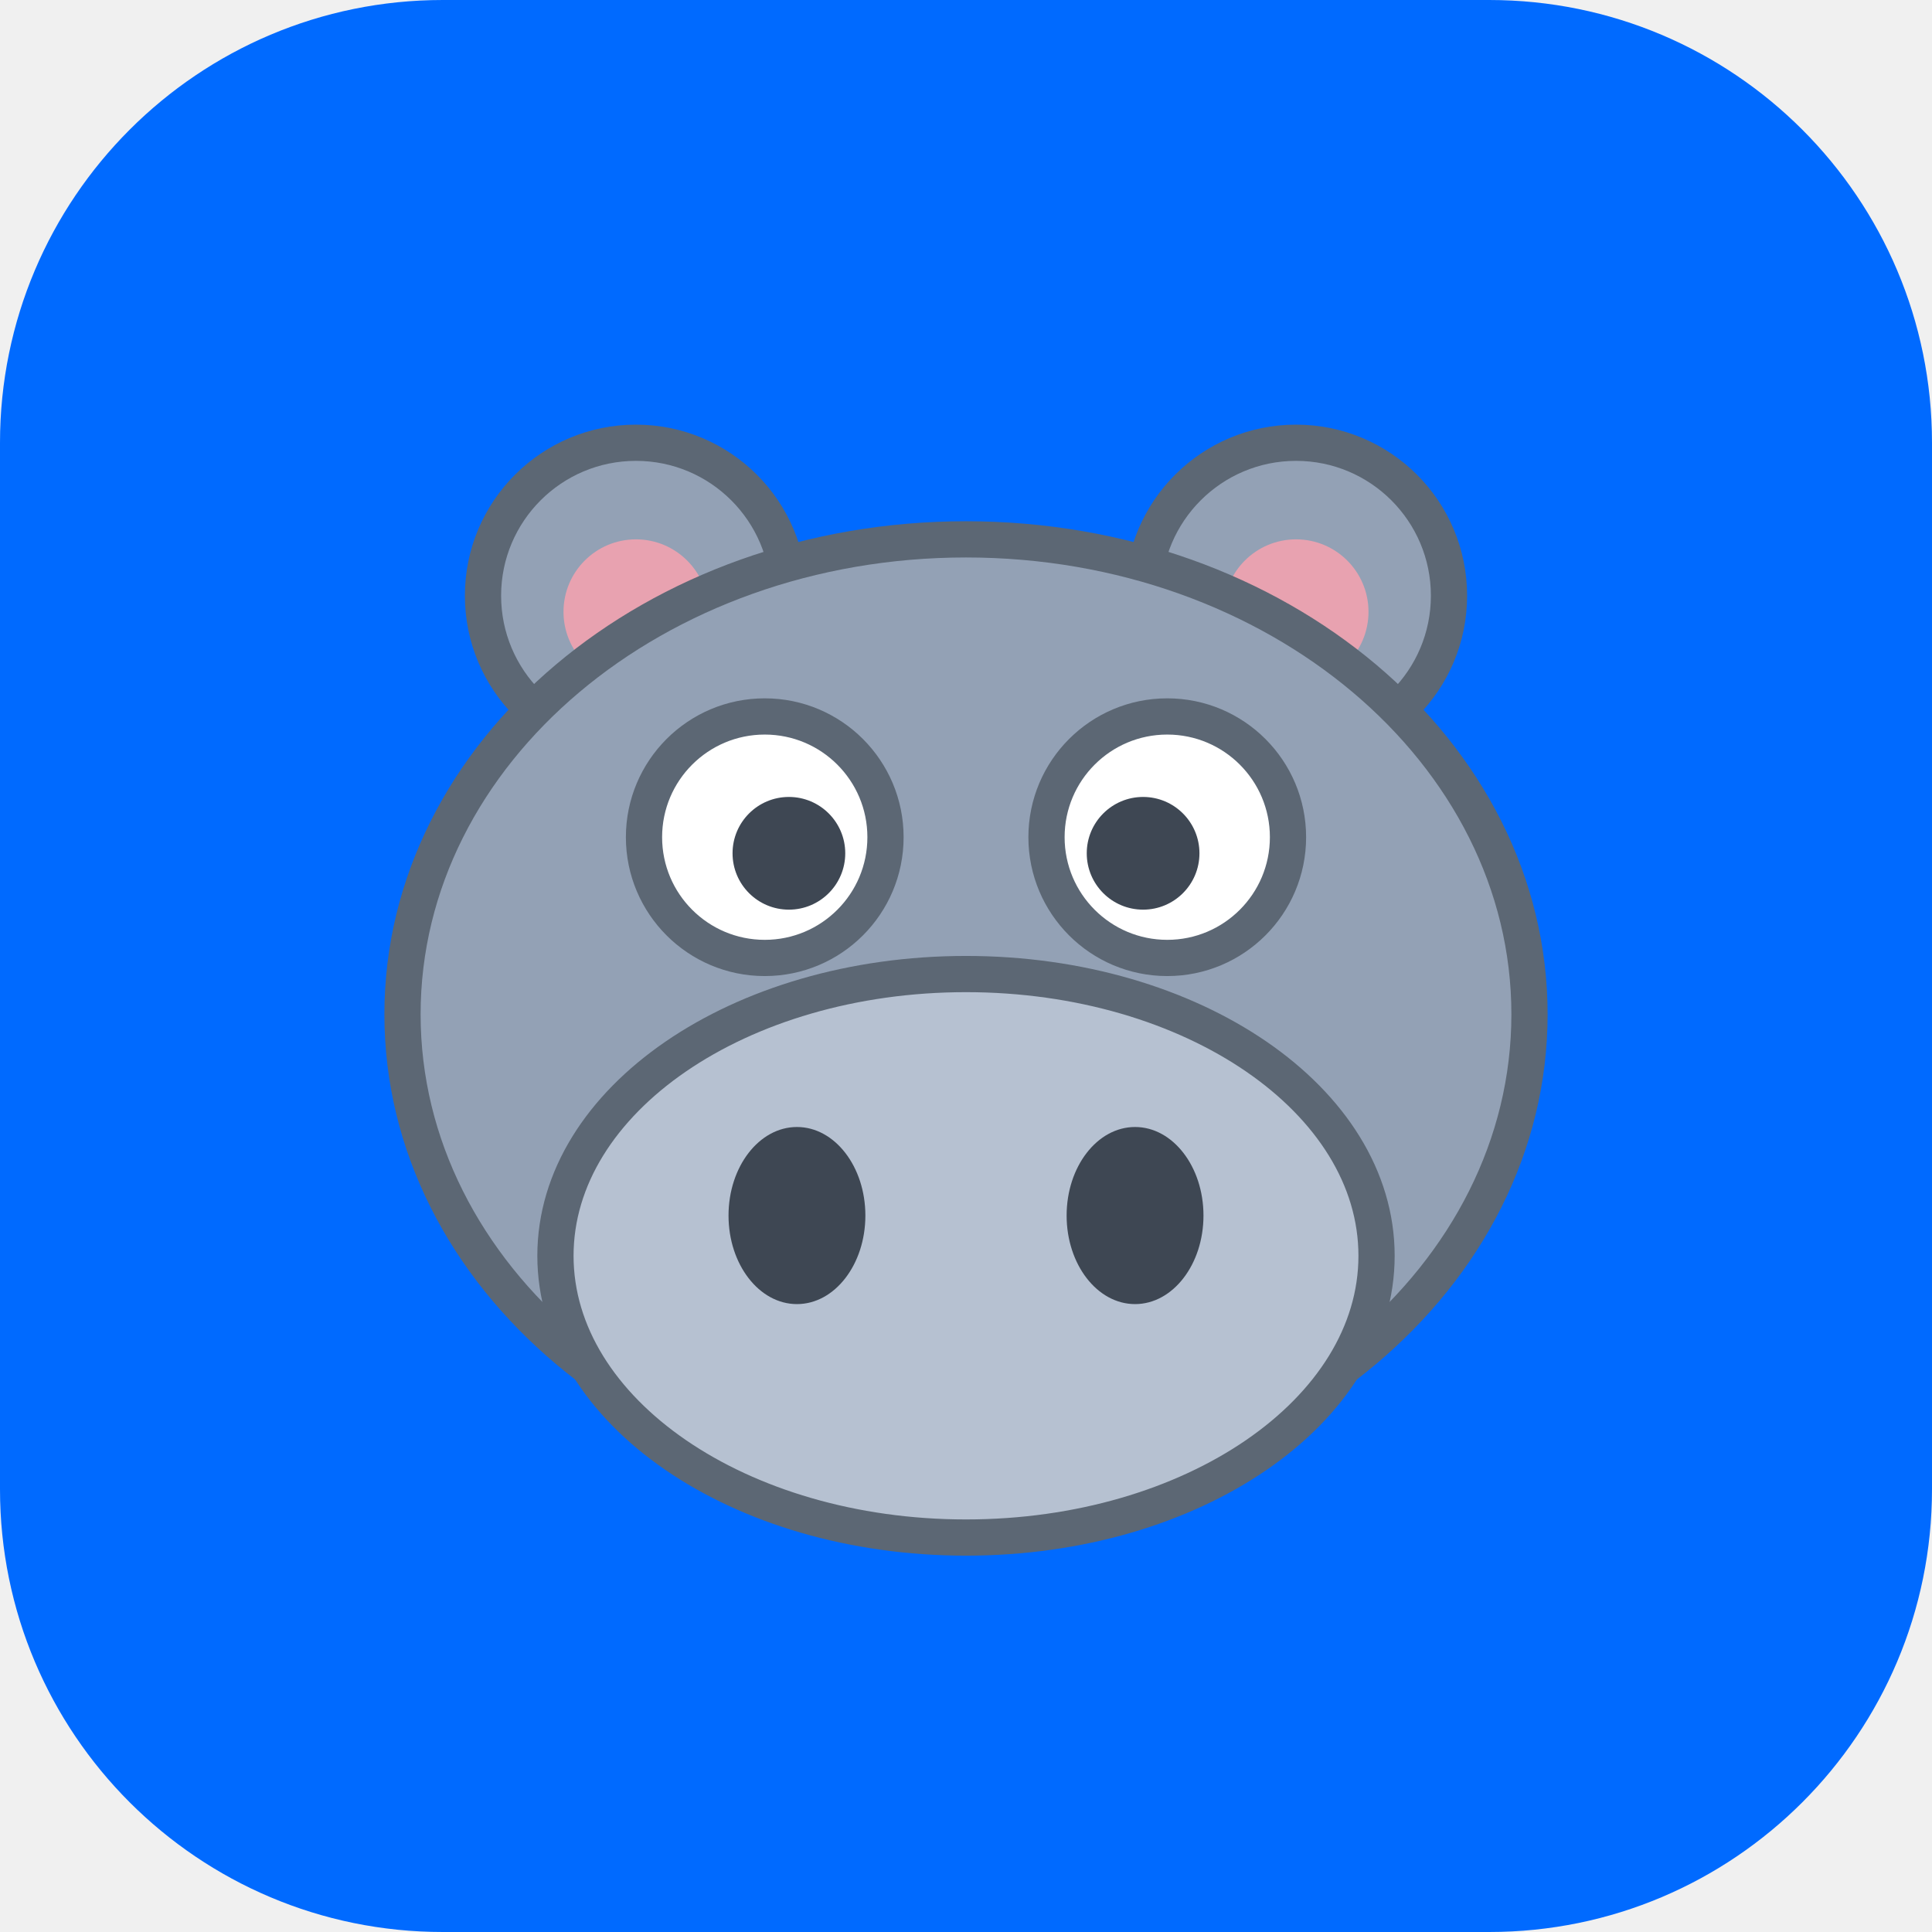
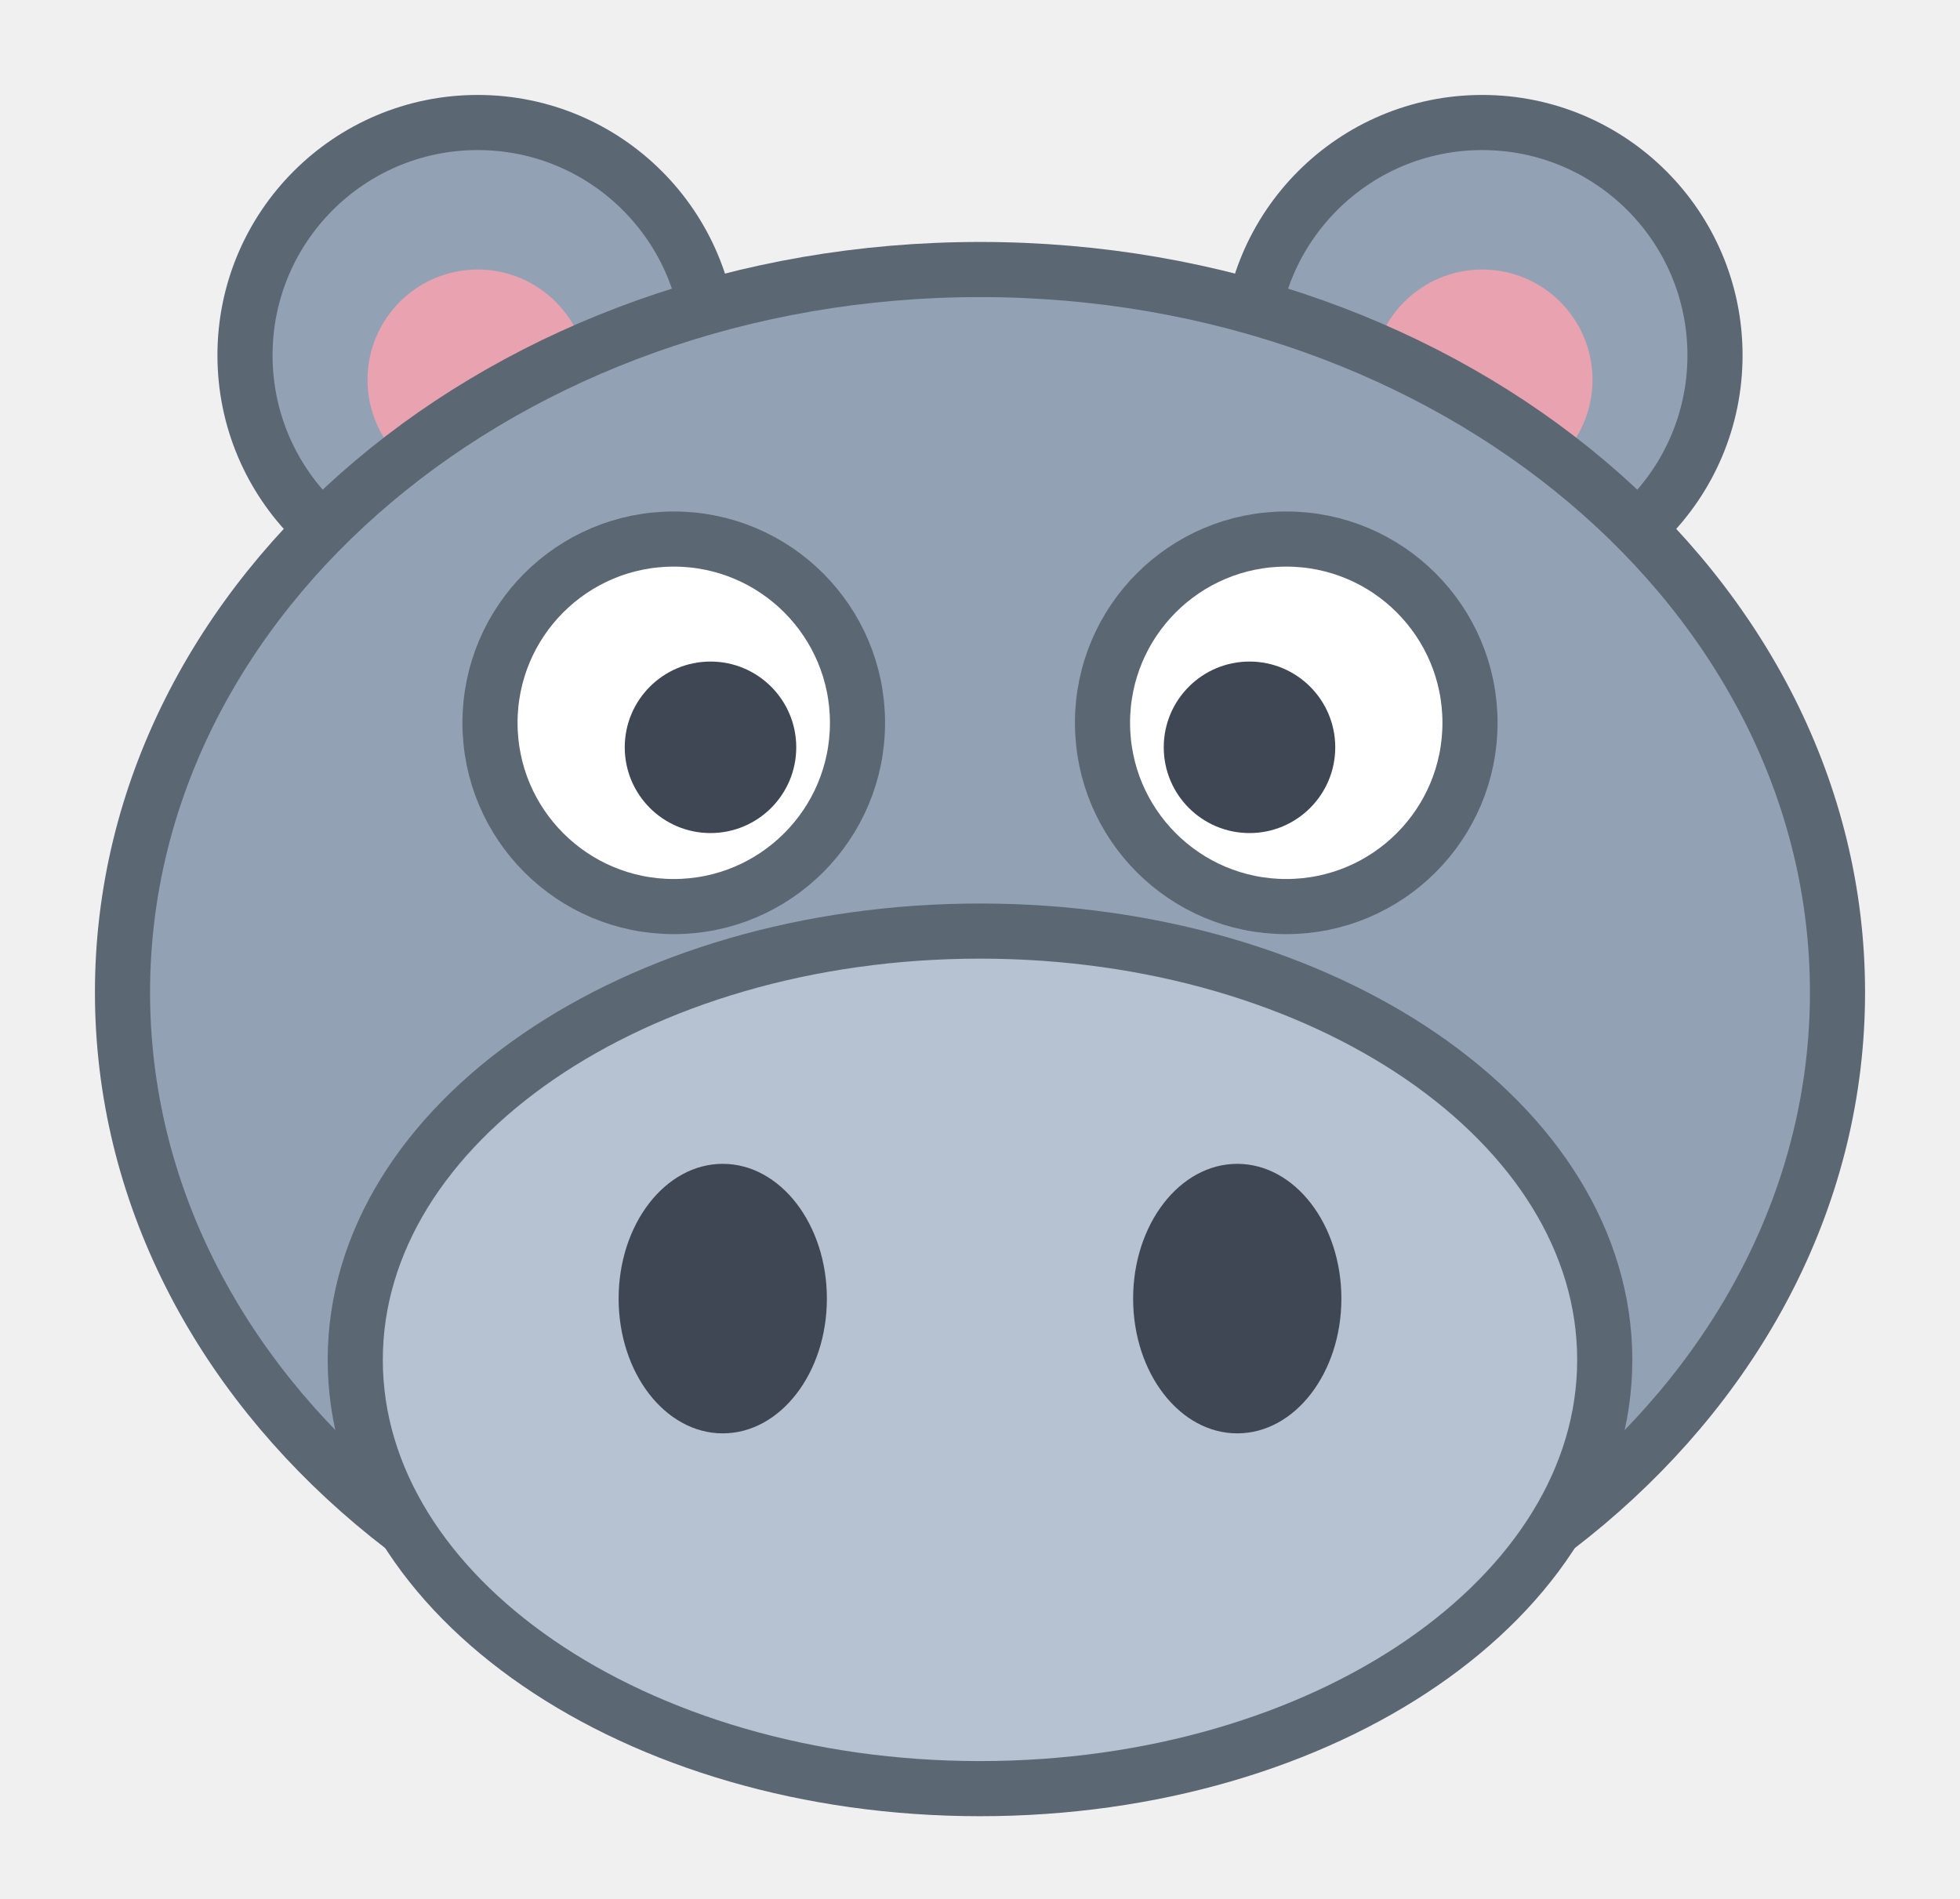
- <svg xmlns="http://www.w3.org/2000/svg" viewBox="0 0 24 24" width="24" height="24">
-   <rect width="24" height="24" rx="5.5" fill="#006aff" />
+ <svg xmlns="http://www.w3.org/2000/svg" viewBox="4 4.5 16 15.5" width="64" height="62">
  <g stroke="#5c6774" stroke-width="0.45">
    <circle cx="7.9" cy="7.4" r="1.9" fill="#93a1b5" />
    <circle cx="16.1" cy="7.4" r="1.9" fill="#93a1b5" />
    <circle cx="7.9" cy="7.6" r="0.9" fill="#e8a2b0" stroke="none" />
    <circle cx="16.1" cy="7.6" r="0.9" fill="#e8a2b0" stroke="none" />
    <ellipse cx="12" cy="12.6" rx="7" ry="5.9" fill="#93a1b5" />
    <ellipse cx="12" cy="15.6" rx="5.1" ry="3.5" fill="#b6c1d1" />
    <ellipse cx="9.9" cy="15.1" rx="0.85" ry="1.1" fill="#3e4753" stroke="none" />
    <ellipse cx="14.1" cy="15.1" rx="0.85" ry="1.1" fill="#3e4753" stroke="none" />
    <circle cx="9.5" cy="10.4" r="1.5" fill="#ffffff" />
    <circle cx="14.5" cy="10.4" r="1.5" fill="#ffffff" />
    <circle cx="9.8" cy="10.6" r="0.7" fill="#3e4753" stroke="none" />
    <circle cx="14.2" cy="10.6" r="0.7" fill="#3e4753" stroke="none" />
  </g>
</svg>
